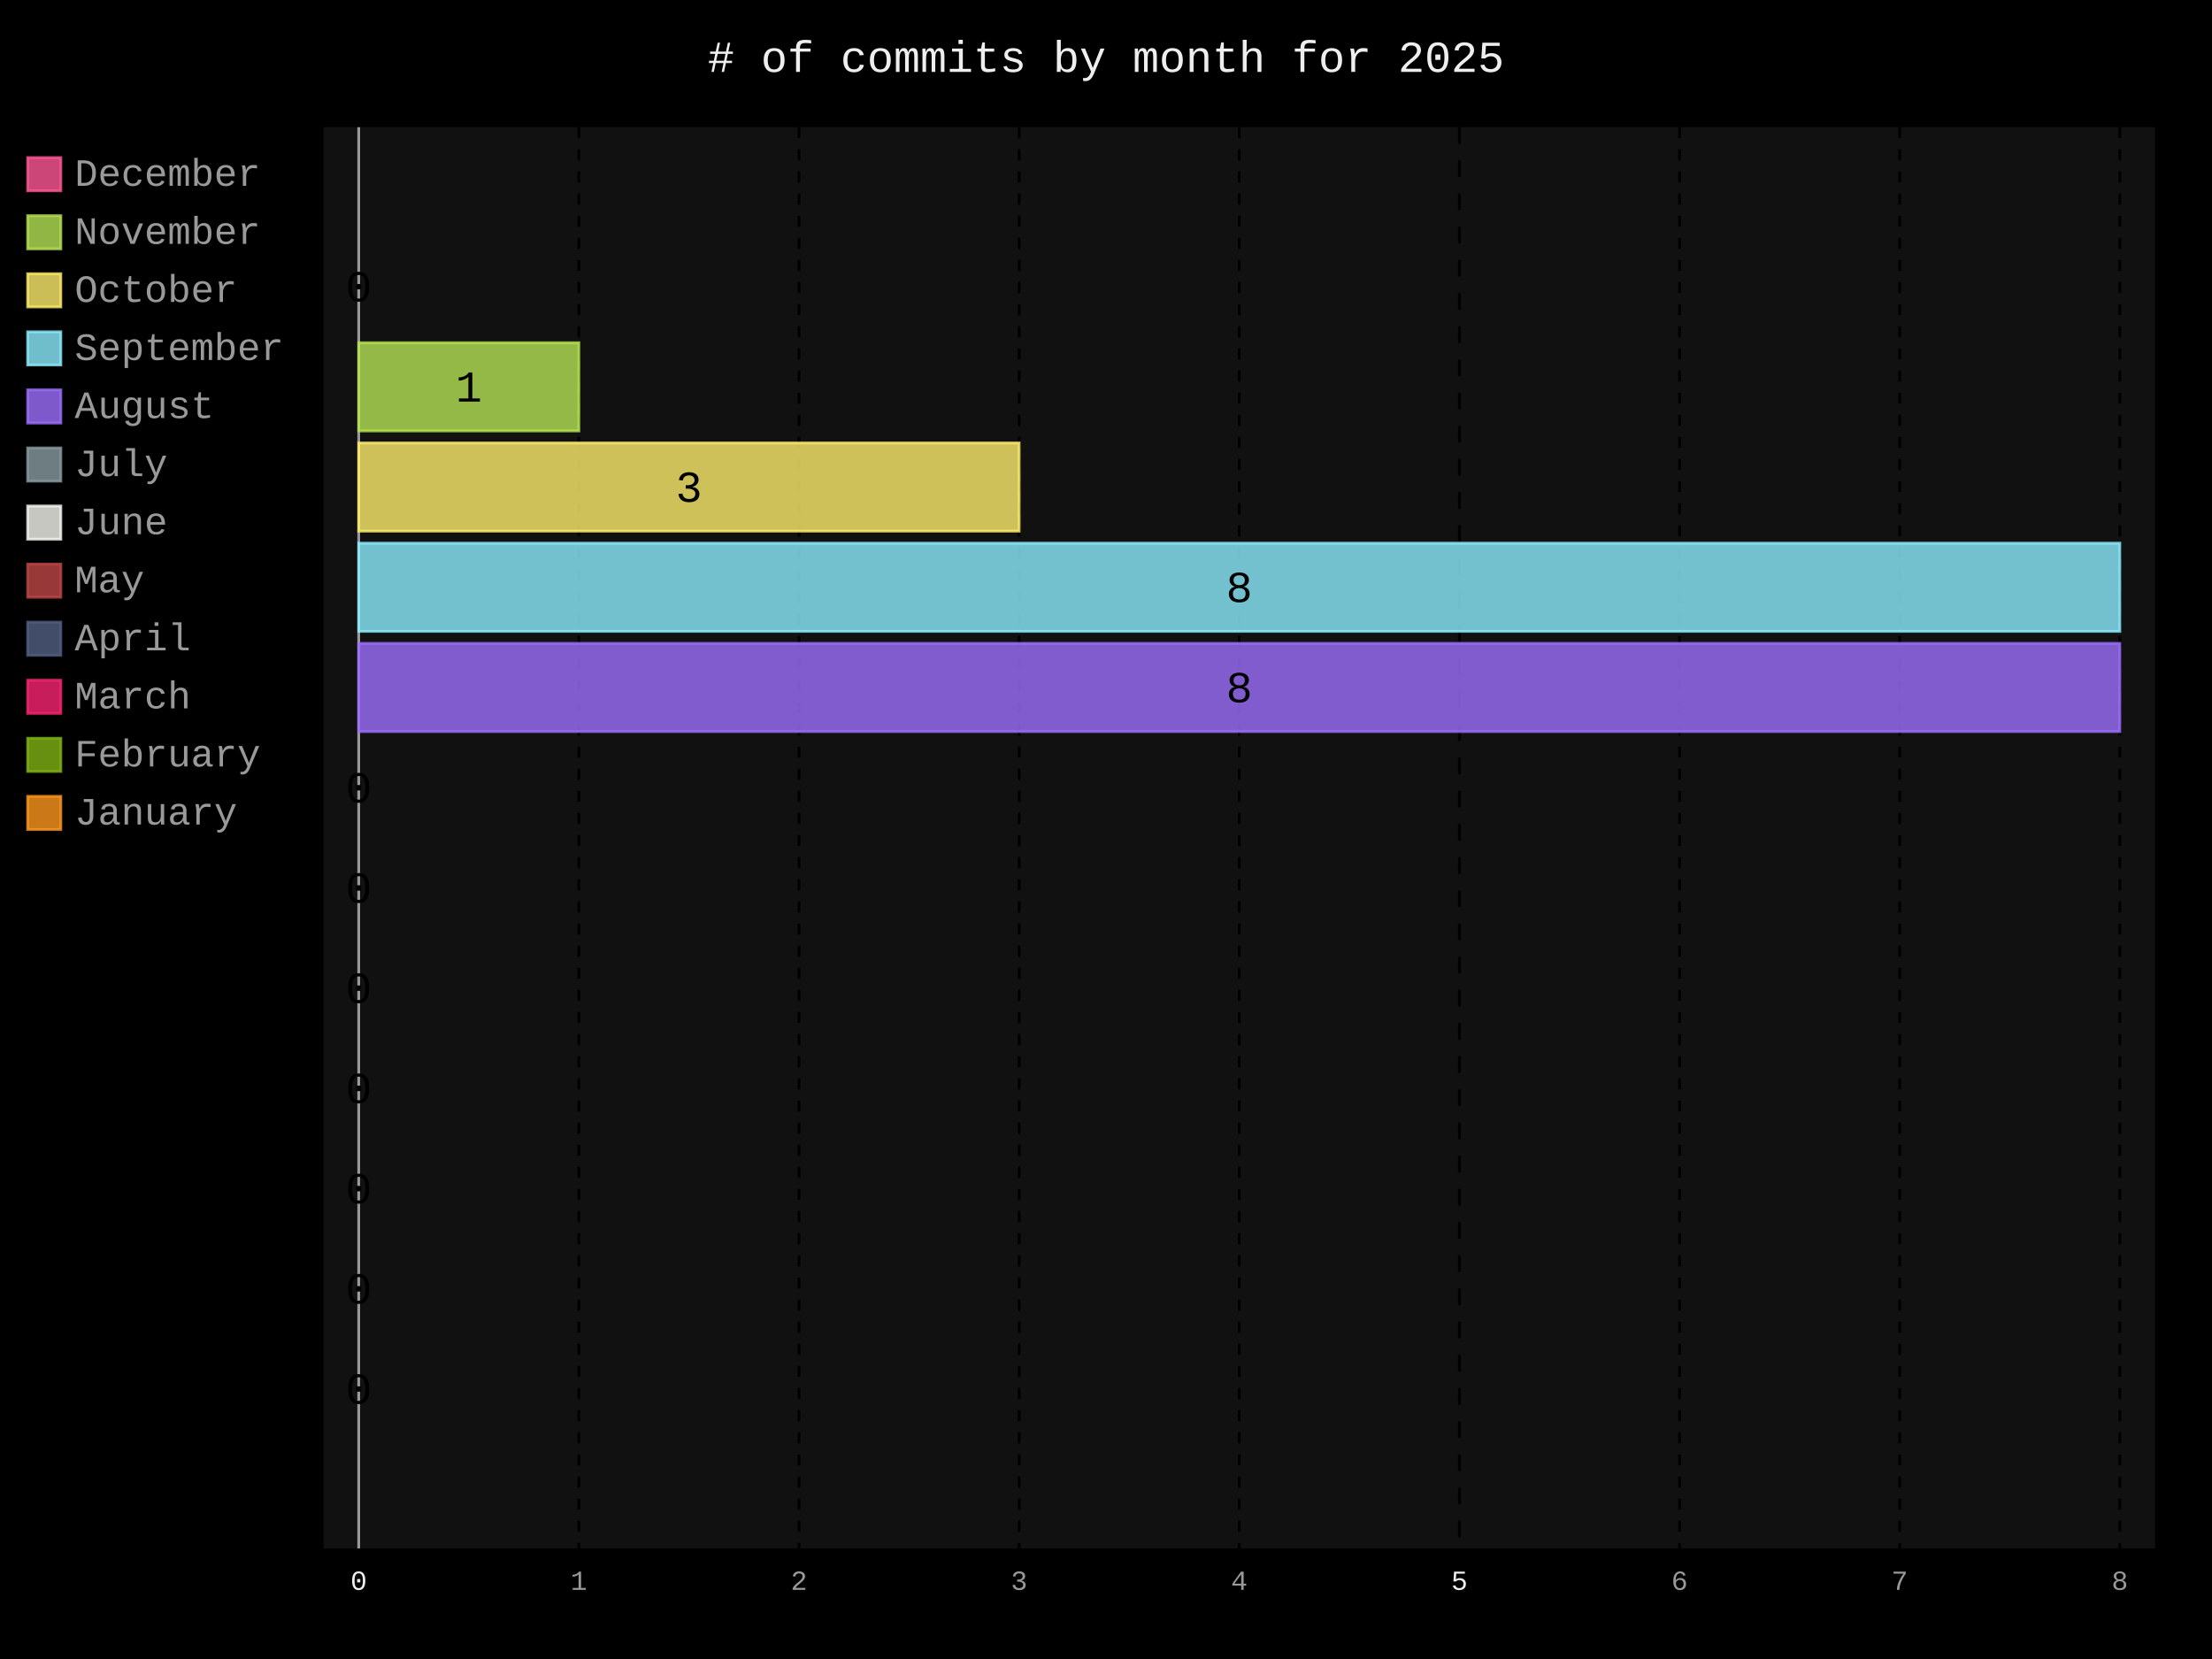
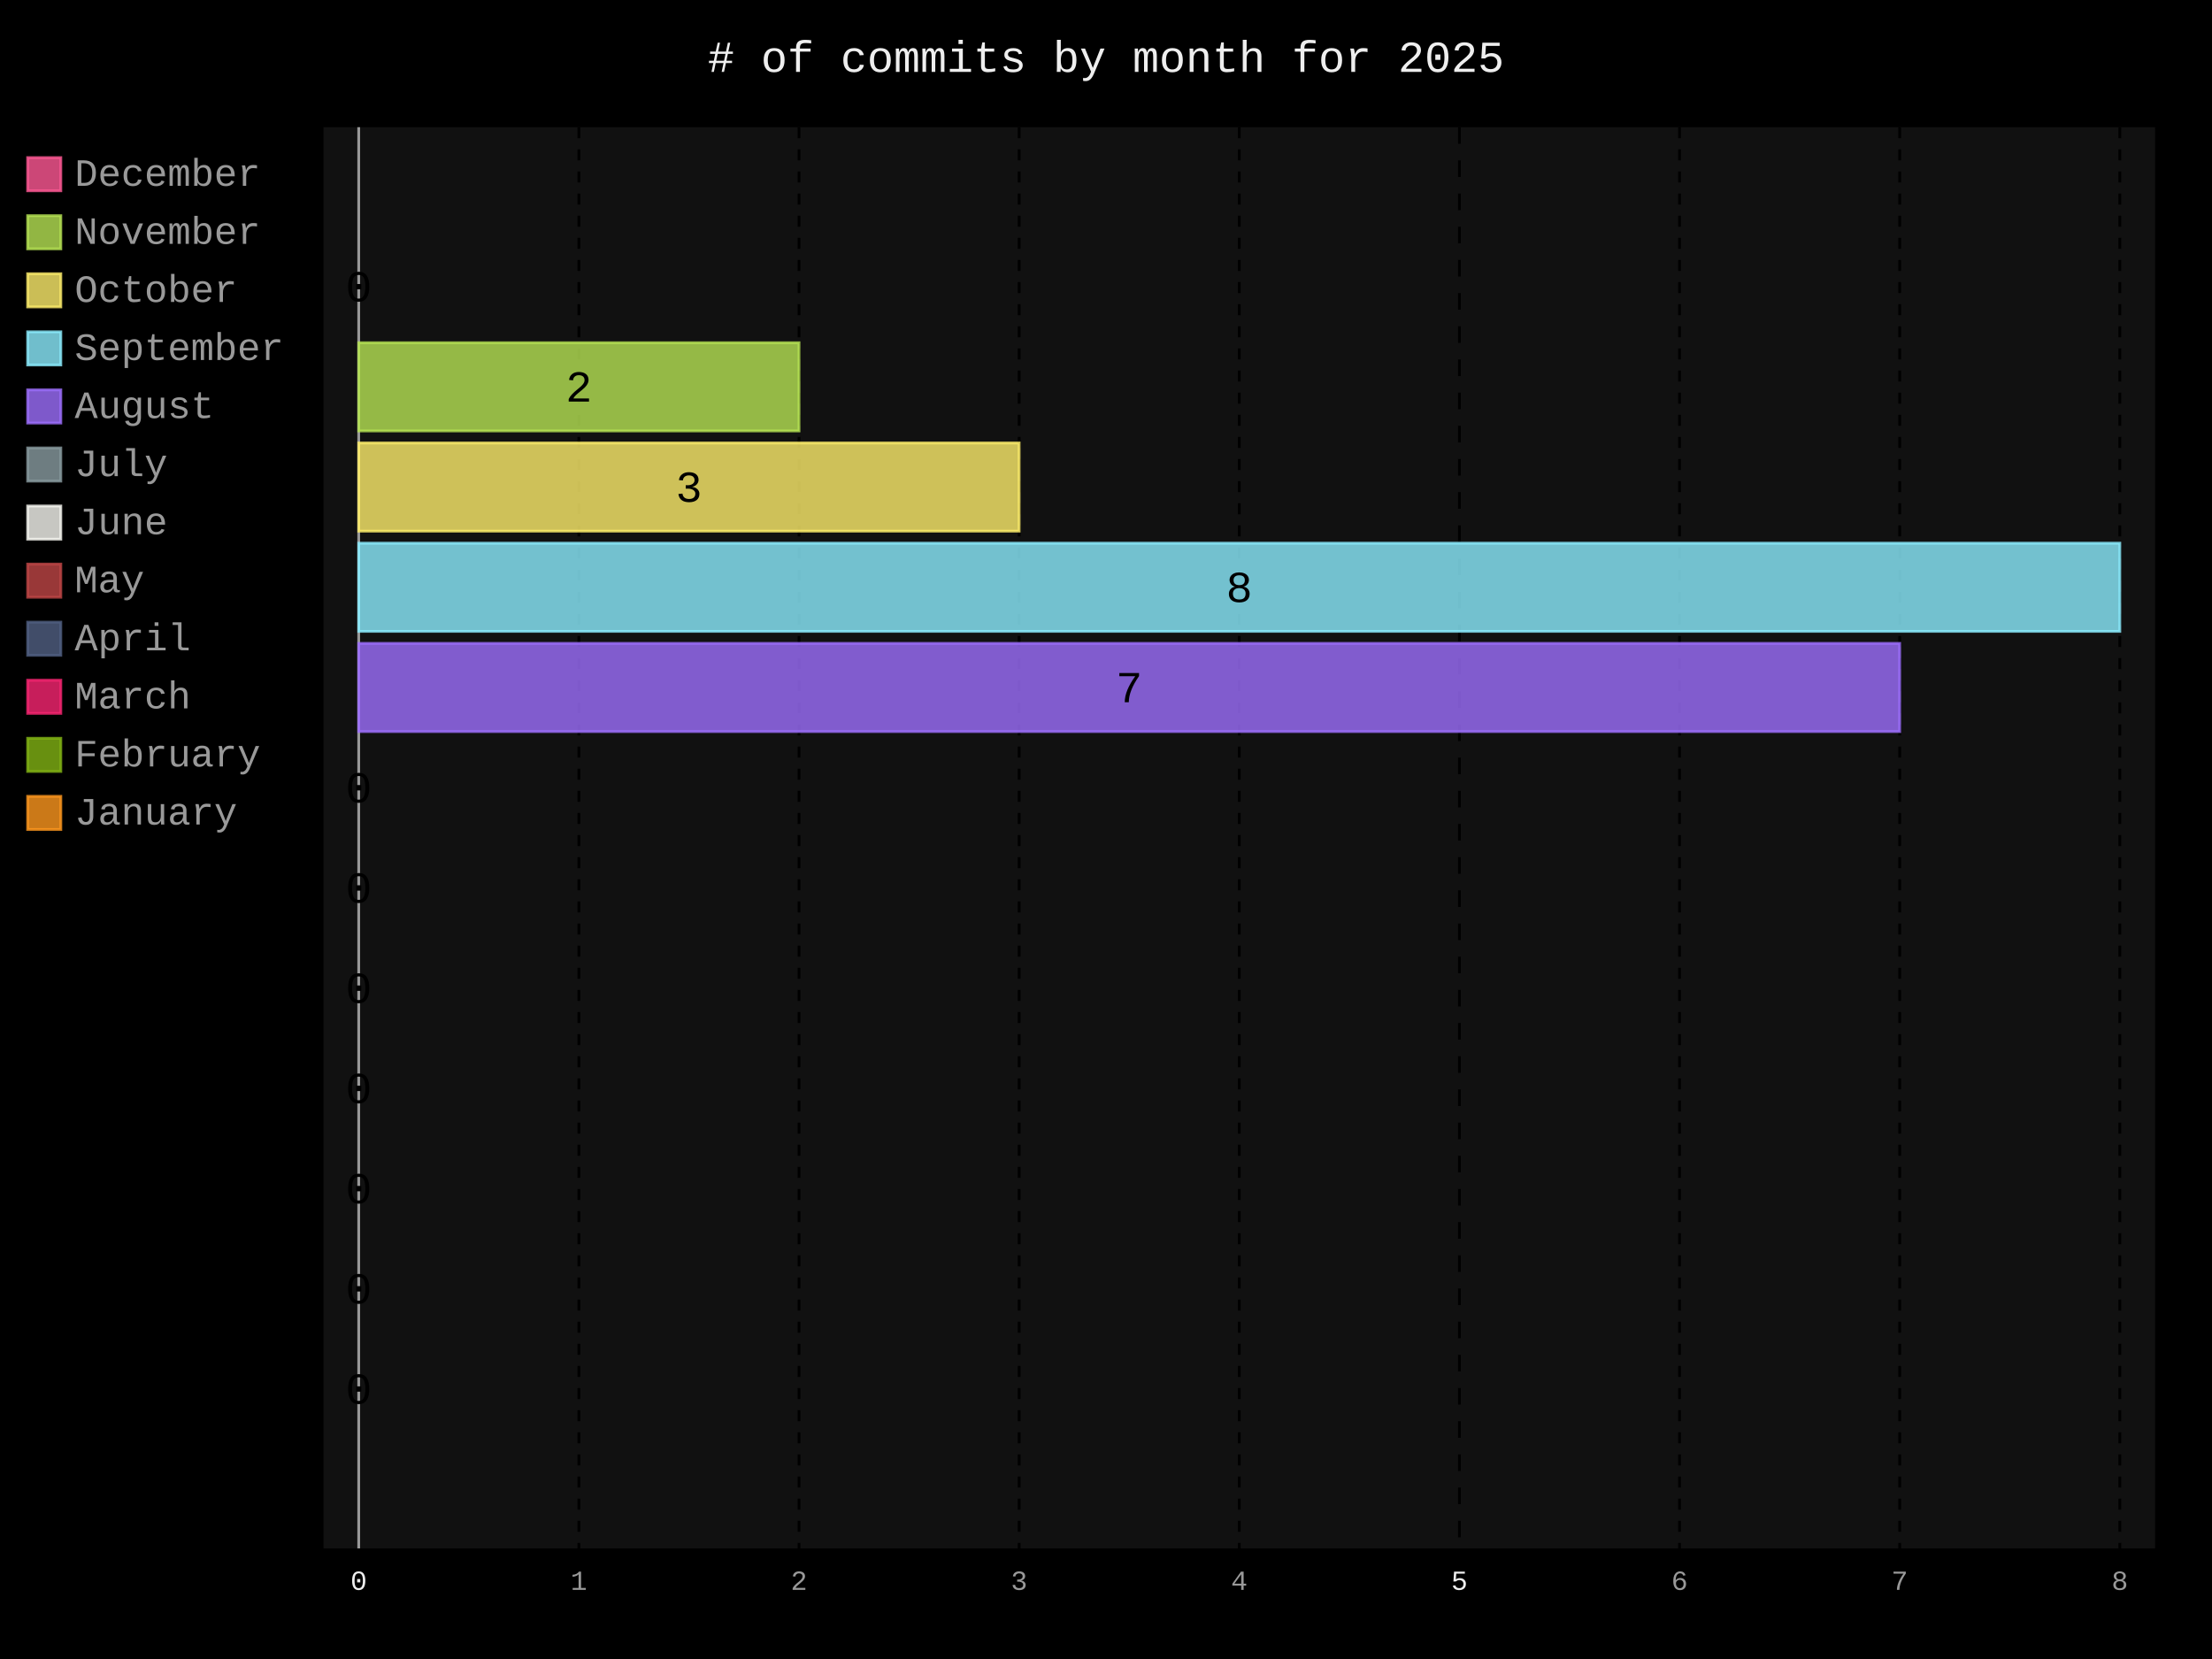
- <svg xmlns="http://www.w3.org/2000/svg" id="chart-4d75beaa-50cc-40eb-82e2-4c70ea37f1ca" class="pygal-chart" viewBox="0 0 800 600">
+ <svg xmlns="http://www.w3.org/2000/svg" id="chart-88d100a4-5dfd-4b3d-97ab-14ce59f865e0" class="pygal-chart" viewBox="0 0 800 600">
  <defs>
-     <style type="text/css">#chart-4d75beaa-50cc-40eb-82e2-4c70ea37f1ca{-webkit-user-select:none;-webkit-font-smoothing:antialiased;font-family:Consolas,"Liberation Mono",Menlo,Courier,monospace}#chart-4d75beaa-50cc-40eb-82e2-4c70ea37f1ca .title{font-family:Consolas,"Liberation Mono",Menlo,Courier,monospace;font-size:16px}#chart-4d75beaa-50cc-40eb-82e2-4c70ea37f1ca .legends .legend text{font-family:Consolas,"Liberation Mono",Menlo,Courier,monospace;font-size:14px}#chart-4d75beaa-50cc-40eb-82e2-4c70ea37f1ca .axis text{font-family:Consolas,"Liberation Mono",Menlo,Courier,monospace;font-size:10px}#chart-4d75beaa-50cc-40eb-82e2-4c70ea37f1ca .axis text.major{font-family:Consolas,"Liberation Mono",Menlo,Courier,monospace;font-size:10px}#chart-4d75beaa-50cc-40eb-82e2-4c70ea37f1ca .text-overlay text.value{font-family:Consolas,"Liberation Mono",Menlo,Courier,monospace;font-size:16px}#chart-4d75beaa-50cc-40eb-82e2-4c70ea37f1ca .text-overlay text.label{font-family:Consolas,"Liberation Mono",Menlo,Courier,monospace;font-size:10px}#chart-4d75beaa-50cc-40eb-82e2-4c70ea37f1ca .tooltip{font-family:Consolas,"Liberation Mono",Menlo,Courier,monospace;font-size:14px}#chart-4d75beaa-50cc-40eb-82e2-4c70ea37f1ca text.no_data{font-family:Consolas,"Liberation Mono",Menlo,Courier,monospace;font-size:64px}
- #chart-4d75beaa-50cc-40eb-82e2-4c70ea37f1ca{background-color:black}#chart-4d75beaa-50cc-40eb-82e2-4c70ea37f1ca path,#chart-4d75beaa-50cc-40eb-82e2-4c70ea37f1ca line,#chart-4d75beaa-50cc-40eb-82e2-4c70ea37f1ca rect,#chart-4d75beaa-50cc-40eb-82e2-4c70ea37f1ca circle{-webkit-transition:250ms;-moz-transition:250ms;transition:250ms}#chart-4d75beaa-50cc-40eb-82e2-4c70ea37f1ca .graph &gt; .background{fill:black}#chart-4d75beaa-50cc-40eb-82e2-4c70ea37f1ca .plot &gt; .background{fill:#111}#chart-4d75beaa-50cc-40eb-82e2-4c70ea37f1ca .graph{fill:#999}#chart-4d75beaa-50cc-40eb-82e2-4c70ea37f1ca text.no_data{fill:#eee}#chart-4d75beaa-50cc-40eb-82e2-4c70ea37f1ca .title{fill:#eee}#chart-4d75beaa-50cc-40eb-82e2-4c70ea37f1ca .legends .legend text{fill:#999}#chart-4d75beaa-50cc-40eb-82e2-4c70ea37f1ca .legends .legend:hover text{fill:#eee}#chart-4d75beaa-50cc-40eb-82e2-4c70ea37f1ca .axis .line{stroke:#eee}#chart-4d75beaa-50cc-40eb-82e2-4c70ea37f1ca .axis .guide.line{stroke:#555}#chart-4d75beaa-50cc-40eb-82e2-4c70ea37f1ca .axis .major.line{stroke:#999}#chart-4d75beaa-50cc-40eb-82e2-4c70ea37f1ca .axis text.major{fill:#eee}#chart-4d75beaa-50cc-40eb-82e2-4c70ea37f1ca .axis.y .guides:hover .guide.line,#chart-4d75beaa-50cc-40eb-82e2-4c70ea37f1ca .line-graph .axis.x .guides:hover .guide.line,#chart-4d75beaa-50cc-40eb-82e2-4c70ea37f1ca .stackedline-graph .axis.x .guides:hover .guide.line,#chart-4d75beaa-50cc-40eb-82e2-4c70ea37f1ca .xy-graph .axis.x .guides:hover .guide.line{stroke:#eee}#chart-4d75beaa-50cc-40eb-82e2-4c70ea37f1ca .axis .guides:hover text{fill:#eee}#chart-4d75beaa-50cc-40eb-82e2-4c70ea37f1ca .reactive{fill-opacity:.8;stroke-opacity:.8;stroke-width:1}#chart-4d75beaa-50cc-40eb-82e2-4c70ea37f1ca .ci{stroke:#999}#chart-4d75beaa-50cc-40eb-82e2-4c70ea37f1ca .reactive.active,#chart-4d75beaa-50cc-40eb-82e2-4c70ea37f1ca .active .reactive{fill-opacity:.4;stroke-opacity:.9;stroke-width:4}#chart-4d75beaa-50cc-40eb-82e2-4c70ea37f1ca .ci .reactive.active{stroke-width:1.5}#chart-4d75beaa-50cc-40eb-82e2-4c70ea37f1ca .series text{fill:#eee}#chart-4d75beaa-50cc-40eb-82e2-4c70ea37f1ca .tooltip rect{fill:#111;stroke:#eee;-webkit-transition:opacity 250ms;-moz-transition:opacity 250ms;transition:opacity 250ms}#chart-4d75beaa-50cc-40eb-82e2-4c70ea37f1ca .tooltip .label{fill:#999}#chart-4d75beaa-50cc-40eb-82e2-4c70ea37f1ca .tooltip .label{fill:#999}#chart-4d75beaa-50cc-40eb-82e2-4c70ea37f1ca .tooltip .legend{font-size:.8em;fill:#555}#chart-4d75beaa-50cc-40eb-82e2-4c70ea37f1ca .tooltip .x_label{font-size:.6em;fill:#eee}#chart-4d75beaa-50cc-40eb-82e2-4c70ea37f1ca .tooltip .xlink{font-size:.5em;text-decoration:underline}#chart-4d75beaa-50cc-40eb-82e2-4c70ea37f1ca .tooltip .value{font-size:1.5em}#chart-4d75beaa-50cc-40eb-82e2-4c70ea37f1ca .bound{font-size:.5em}#chart-4d75beaa-50cc-40eb-82e2-4c70ea37f1ca .max-value{font-size:.75em;fill:#555}#chart-4d75beaa-50cc-40eb-82e2-4c70ea37f1ca .map-element{fill:#111;stroke:#555 !important}#chart-4d75beaa-50cc-40eb-82e2-4c70ea37f1ca .map-element .reactive{fill-opacity:inherit;stroke-opacity:inherit}#chart-4d75beaa-50cc-40eb-82e2-4c70ea37f1ca .color-0,#chart-4d75beaa-50cc-40eb-82e2-4c70ea37f1ca .color-0 a:visited{stroke:#ff5995;fill:#ff5995}#chart-4d75beaa-50cc-40eb-82e2-4c70ea37f1ca .color-1,#chart-4d75beaa-50cc-40eb-82e2-4c70ea37f1ca .color-1 a:visited{stroke:#b6e354;fill:#b6e354}#chart-4d75beaa-50cc-40eb-82e2-4c70ea37f1ca .color-2,#chart-4d75beaa-50cc-40eb-82e2-4c70ea37f1ca .color-2 a:visited{stroke:#feed6c;fill:#feed6c}#chart-4d75beaa-50cc-40eb-82e2-4c70ea37f1ca .color-3,#chart-4d75beaa-50cc-40eb-82e2-4c70ea37f1ca .color-3 a:visited{stroke:#8cedff;fill:#8cedff}#chart-4d75beaa-50cc-40eb-82e2-4c70ea37f1ca .color-4,#chart-4d75beaa-50cc-40eb-82e2-4c70ea37f1ca .color-4 a:visited{stroke:#9e6ffe;fill:#9e6ffe}#chart-4d75beaa-50cc-40eb-82e2-4c70ea37f1ca .color-5,#chart-4d75beaa-50cc-40eb-82e2-4c70ea37f1ca .color-5 a:visited{stroke:#899ca1;fill:#899ca1}#chart-4d75beaa-50cc-40eb-82e2-4c70ea37f1ca .color-6,#chart-4d75beaa-50cc-40eb-82e2-4c70ea37f1ca .color-6 a:visited{stroke:#f8f8f2;fill:#f8f8f2}#chart-4d75beaa-50cc-40eb-82e2-4c70ea37f1ca .color-7,#chart-4d75beaa-50cc-40eb-82e2-4c70ea37f1ca .color-7 a:visited{stroke:#bf4646;fill:#bf4646}#chart-4d75beaa-50cc-40eb-82e2-4c70ea37f1ca .color-8,#chart-4d75beaa-50cc-40eb-82e2-4c70ea37f1ca .color-8 a:visited{stroke:#516083;fill:#516083}#chart-4d75beaa-50cc-40eb-82e2-4c70ea37f1ca .color-9,#chart-4d75beaa-50cc-40eb-82e2-4c70ea37f1ca .color-9 a:visited{stroke:#f92672;fill:#f92672}#chart-4d75beaa-50cc-40eb-82e2-4c70ea37f1ca .color-10,#chart-4d75beaa-50cc-40eb-82e2-4c70ea37f1ca .color-10 a:visited{stroke:#82b414;fill:#82b414}#chart-4d75beaa-50cc-40eb-82e2-4c70ea37f1ca .color-11,#chart-4d75beaa-50cc-40eb-82e2-4c70ea37f1ca .color-11 a:visited{stroke:#fd971f;fill:#fd971f}#chart-4d75beaa-50cc-40eb-82e2-4c70ea37f1ca .text-overlay .color-0 text{fill:black}#chart-4d75beaa-50cc-40eb-82e2-4c70ea37f1ca .text-overlay .color-1 text{fill:black}#chart-4d75beaa-50cc-40eb-82e2-4c70ea37f1ca .text-overlay .color-2 text{fill:black}#chart-4d75beaa-50cc-40eb-82e2-4c70ea37f1ca .text-overlay .color-3 text{fill:black}#chart-4d75beaa-50cc-40eb-82e2-4c70ea37f1ca .text-overlay .color-4 text{fill:black}#chart-4d75beaa-50cc-40eb-82e2-4c70ea37f1ca .text-overlay .color-5 text{fill:black}#chart-4d75beaa-50cc-40eb-82e2-4c70ea37f1ca .text-overlay .color-6 text{fill:black}#chart-4d75beaa-50cc-40eb-82e2-4c70ea37f1ca .text-overlay .color-7 text{fill:black}#chart-4d75beaa-50cc-40eb-82e2-4c70ea37f1ca .text-overlay .color-8 text{fill:black}#chart-4d75beaa-50cc-40eb-82e2-4c70ea37f1ca .text-overlay .color-9 text{fill:black}#chart-4d75beaa-50cc-40eb-82e2-4c70ea37f1ca .text-overlay .color-10 text{fill:black}#chart-4d75beaa-50cc-40eb-82e2-4c70ea37f1ca .text-overlay .color-11 text{fill:black}
- #chart-4d75beaa-50cc-40eb-82e2-4c70ea37f1ca text.no_data{text-anchor:middle}#chart-4d75beaa-50cc-40eb-82e2-4c70ea37f1ca .guide.line{fill:none}#chart-4d75beaa-50cc-40eb-82e2-4c70ea37f1ca .centered{text-anchor:middle}#chart-4d75beaa-50cc-40eb-82e2-4c70ea37f1ca .title{text-anchor:middle}#chart-4d75beaa-50cc-40eb-82e2-4c70ea37f1ca .legends .legend text{fill-opacity:1}#chart-4d75beaa-50cc-40eb-82e2-4c70ea37f1ca .axis.x text{text-anchor:middle}#chart-4d75beaa-50cc-40eb-82e2-4c70ea37f1ca .axis.x:not(.web) text[transform]{text-anchor:start}#chart-4d75beaa-50cc-40eb-82e2-4c70ea37f1ca .axis.x:not(.web) text[transform].backwards{text-anchor:end}#chart-4d75beaa-50cc-40eb-82e2-4c70ea37f1ca .axis.y text{text-anchor:end}#chart-4d75beaa-50cc-40eb-82e2-4c70ea37f1ca .axis.y text[transform].backwards{text-anchor:start}#chart-4d75beaa-50cc-40eb-82e2-4c70ea37f1ca .axis.y2 text{text-anchor:start}#chart-4d75beaa-50cc-40eb-82e2-4c70ea37f1ca .axis.y2 text[transform].backwards{text-anchor:end}#chart-4d75beaa-50cc-40eb-82e2-4c70ea37f1ca .axis .guide.line{stroke-dasharray:4,4;stroke:black}#chart-4d75beaa-50cc-40eb-82e2-4c70ea37f1ca .axis .major.guide.line{stroke-dasharray:6,6;stroke:black}#chart-4d75beaa-50cc-40eb-82e2-4c70ea37f1ca .horizontal .axis.y .guide.line,#chart-4d75beaa-50cc-40eb-82e2-4c70ea37f1ca .horizontal .axis.y2 .guide.line,#chart-4d75beaa-50cc-40eb-82e2-4c70ea37f1ca .vertical .axis.x .guide.line{opacity:0}#chart-4d75beaa-50cc-40eb-82e2-4c70ea37f1ca .horizontal .axis.always_show .guide.line,#chart-4d75beaa-50cc-40eb-82e2-4c70ea37f1ca .vertical .axis.always_show .guide.line{opacity:1 !important}#chart-4d75beaa-50cc-40eb-82e2-4c70ea37f1ca .axis.y .guides:hover .guide.line,#chart-4d75beaa-50cc-40eb-82e2-4c70ea37f1ca .axis.y2 .guides:hover .guide.line,#chart-4d75beaa-50cc-40eb-82e2-4c70ea37f1ca .axis.x .guides:hover .guide.line{opacity:1}#chart-4d75beaa-50cc-40eb-82e2-4c70ea37f1ca .axis .guides:hover text{opacity:1}#chart-4d75beaa-50cc-40eb-82e2-4c70ea37f1ca .nofill{fill:none}#chart-4d75beaa-50cc-40eb-82e2-4c70ea37f1ca .subtle-fill{fill-opacity:.2}#chart-4d75beaa-50cc-40eb-82e2-4c70ea37f1ca .dot{stroke-width:1px;fill-opacity:1;stroke-opacity:1}#chart-4d75beaa-50cc-40eb-82e2-4c70ea37f1ca .dot.active{stroke-width:5px}#chart-4d75beaa-50cc-40eb-82e2-4c70ea37f1ca .dot.negative{fill:transparent}#chart-4d75beaa-50cc-40eb-82e2-4c70ea37f1ca text,#chart-4d75beaa-50cc-40eb-82e2-4c70ea37f1ca tspan{stroke:none !important}#chart-4d75beaa-50cc-40eb-82e2-4c70ea37f1ca .series text.active{opacity:1}#chart-4d75beaa-50cc-40eb-82e2-4c70ea37f1ca .tooltip rect{fill-opacity:.95;stroke-width:.5}#chart-4d75beaa-50cc-40eb-82e2-4c70ea37f1ca .tooltip text{fill-opacity:1}#chart-4d75beaa-50cc-40eb-82e2-4c70ea37f1ca .showable{visibility:hidden}#chart-4d75beaa-50cc-40eb-82e2-4c70ea37f1ca .showable.shown{visibility:visible}#chart-4d75beaa-50cc-40eb-82e2-4c70ea37f1ca .gauge-background{fill:rgba(229,229,229,1);stroke:none}#chart-4d75beaa-50cc-40eb-82e2-4c70ea37f1ca .bg-lines{stroke:black;stroke-width:2px}</style>
+     <style type="text/css">#chart-88d100a4-5dfd-4b3d-97ab-14ce59f865e0{-webkit-user-select:none;-webkit-font-smoothing:antialiased;font-family:Consolas,"Liberation Mono",Menlo,Courier,monospace}#chart-88d100a4-5dfd-4b3d-97ab-14ce59f865e0 .title{font-family:Consolas,"Liberation Mono",Menlo,Courier,monospace;font-size:16px}#chart-88d100a4-5dfd-4b3d-97ab-14ce59f865e0 .legends .legend text{font-family:Consolas,"Liberation Mono",Menlo,Courier,monospace;font-size:14px}#chart-88d100a4-5dfd-4b3d-97ab-14ce59f865e0 .axis text{font-family:Consolas,"Liberation Mono",Menlo,Courier,monospace;font-size:10px}#chart-88d100a4-5dfd-4b3d-97ab-14ce59f865e0 .axis text.major{font-family:Consolas,"Liberation Mono",Menlo,Courier,monospace;font-size:10px}#chart-88d100a4-5dfd-4b3d-97ab-14ce59f865e0 .text-overlay text.value{font-family:Consolas,"Liberation Mono",Menlo,Courier,monospace;font-size:16px}#chart-88d100a4-5dfd-4b3d-97ab-14ce59f865e0 .text-overlay text.label{font-family:Consolas,"Liberation Mono",Menlo,Courier,monospace;font-size:10px}#chart-88d100a4-5dfd-4b3d-97ab-14ce59f865e0 .tooltip{font-family:Consolas,"Liberation Mono",Menlo,Courier,monospace;font-size:14px}#chart-88d100a4-5dfd-4b3d-97ab-14ce59f865e0 text.no_data{font-family:Consolas,"Liberation Mono",Menlo,Courier,monospace;font-size:64px}
+ #chart-88d100a4-5dfd-4b3d-97ab-14ce59f865e0{background-color:black}#chart-88d100a4-5dfd-4b3d-97ab-14ce59f865e0 path,#chart-88d100a4-5dfd-4b3d-97ab-14ce59f865e0 line,#chart-88d100a4-5dfd-4b3d-97ab-14ce59f865e0 rect,#chart-88d100a4-5dfd-4b3d-97ab-14ce59f865e0 circle{-webkit-transition:250ms;-moz-transition:250ms;transition:250ms}#chart-88d100a4-5dfd-4b3d-97ab-14ce59f865e0 .graph &gt; .background{fill:black}#chart-88d100a4-5dfd-4b3d-97ab-14ce59f865e0 .plot &gt; .background{fill:#111}#chart-88d100a4-5dfd-4b3d-97ab-14ce59f865e0 .graph{fill:#999}#chart-88d100a4-5dfd-4b3d-97ab-14ce59f865e0 text.no_data{fill:#eee}#chart-88d100a4-5dfd-4b3d-97ab-14ce59f865e0 .title{fill:#eee}#chart-88d100a4-5dfd-4b3d-97ab-14ce59f865e0 .legends .legend text{fill:#999}#chart-88d100a4-5dfd-4b3d-97ab-14ce59f865e0 .legends .legend:hover text{fill:#eee}#chart-88d100a4-5dfd-4b3d-97ab-14ce59f865e0 .axis .line{stroke:#eee}#chart-88d100a4-5dfd-4b3d-97ab-14ce59f865e0 .axis .guide.line{stroke:#555}#chart-88d100a4-5dfd-4b3d-97ab-14ce59f865e0 .axis .major.line{stroke:#999}#chart-88d100a4-5dfd-4b3d-97ab-14ce59f865e0 .axis text.major{fill:#eee}#chart-88d100a4-5dfd-4b3d-97ab-14ce59f865e0 .axis.y .guides:hover .guide.line,#chart-88d100a4-5dfd-4b3d-97ab-14ce59f865e0 .line-graph .axis.x .guides:hover .guide.line,#chart-88d100a4-5dfd-4b3d-97ab-14ce59f865e0 .stackedline-graph .axis.x .guides:hover .guide.line,#chart-88d100a4-5dfd-4b3d-97ab-14ce59f865e0 .xy-graph .axis.x .guides:hover .guide.line{stroke:#eee}#chart-88d100a4-5dfd-4b3d-97ab-14ce59f865e0 .axis .guides:hover text{fill:#eee}#chart-88d100a4-5dfd-4b3d-97ab-14ce59f865e0 .reactive{fill-opacity:.8;stroke-opacity:.8;stroke-width:1}#chart-88d100a4-5dfd-4b3d-97ab-14ce59f865e0 .ci{stroke:#999}#chart-88d100a4-5dfd-4b3d-97ab-14ce59f865e0 .reactive.active,#chart-88d100a4-5dfd-4b3d-97ab-14ce59f865e0 .active .reactive{fill-opacity:.4;stroke-opacity:.9;stroke-width:4}#chart-88d100a4-5dfd-4b3d-97ab-14ce59f865e0 .ci .reactive.active{stroke-width:1.5}#chart-88d100a4-5dfd-4b3d-97ab-14ce59f865e0 .series text{fill:#eee}#chart-88d100a4-5dfd-4b3d-97ab-14ce59f865e0 .tooltip rect{fill:#111;stroke:#eee;-webkit-transition:opacity 250ms;-moz-transition:opacity 250ms;transition:opacity 250ms}#chart-88d100a4-5dfd-4b3d-97ab-14ce59f865e0 .tooltip .label{fill:#999}#chart-88d100a4-5dfd-4b3d-97ab-14ce59f865e0 .tooltip .label{fill:#999}#chart-88d100a4-5dfd-4b3d-97ab-14ce59f865e0 .tooltip .legend{font-size:.8em;fill:#555}#chart-88d100a4-5dfd-4b3d-97ab-14ce59f865e0 .tooltip .x_label{font-size:.6em;fill:#eee}#chart-88d100a4-5dfd-4b3d-97ab-14ce59f865e0 .tooltip .xlink{font-size:.5em;text-decoration:underline}#chart-88d100a4-5dfd-4b3d-97ab-14ce59f865e0 .tooltip .value{font-size:1.5em}#chart-88d100a4-5dfd-4b3d-97ab-14ce59f865e0 .bound{font-size:.5em}#chart-88d100a4-5dfd-4b3d-97ab-14ce59f865e0 .max-value{font-size:.75em;fill:#555}#chart-88d100a4-5dfd-4b3d-97ab-14ce59f865e0 .map-element{fill:#111;stroke:#555 !important}#chart-88d100a4-5dfd-4b3d-97ab-14ce59f865e0 .map-element .reactive{fill-opacity:inherit;stroke-opacity:inherit}#chart-88d100a4-5dfd-4b3d-97ab-14ce59f865e0 .color-0,#chart-88d100a4-5dfd-4b3d-97ab-14ce59f865e0 .color-0 a:visited{stroke:#ff5995;fill:#ff5995}#chart-88d100a4-5dfd-4b3d-97ab-14ce59f865e0 .color-1,#chart-88d100a4-5dfd-4b3d-97ab-14ce59f865e0 .color-1 a:visited{stroke:#b6e354;fill:#b6e354}#chart-88d100a4-5dfd-4b3d-97ab-14ce59f865e0 .color-2,#chart-88d100a4-5dfd-4b3d-97ab-14ce59f865e0 .color-2 a:visited{stroke:#feed6c;fill:#feed6c}#chart-88d100a4-5dfd-4b3d-97ab-14ce59f865e0 .color-3,#chart-88d100a4-5dfd-4b3d-97ab-14ce59f865e0 .color-3 a:visited{stroke:#8cedff;fill:#8cedff}#chart-88d100a4-5dfd-4b3d-97ab-14ce59f865e0 .color-4,#chart-88d100a4-5dfd-4b3d-97ab-14ce59f865e0 .color-4 a:visited{stroke:#9e6ffe;fill:#9e6ffe}#chart-88d100a4-5dfd-4b3d-97ab-14ce59f865e0 .color-5,#chart-88d100a4-5dfd-4b3d-97ab-14ce59f865e0 .color-5 a:visited{stroke:#899ca1;fill:#899ca1}#chart-88d100a4-5dfd-4b3d-97ab-14ce59f865e0 .color-6,#chart-88d100a4-5dfd-4b3d-97ab-14ce59f865e0 .color-6 a:visited{stroke:#f8f8f2;fill:#f8f8f2}#chart-88d100a4-5dfd-4b3d-97ab-14ce59f865e0 .color-7,#chart-88d100a4-5dfd-4b3d-97ab-14ce59f865e0 .color-7 a:visited{stroke:#bf4646;fill:#bf4646}#chart-88d100a4-5dfd-4b3d-97ab-14ce59f865e0 .color-8,#chart-88d100a4-5dfd-4b3d-97ab-14ce59f865e0 .color-8 a:visited{stroke:#516083;fill:#516083}#chart-88d100a4-5dfd-4b3d-97ab-14ce59f865e0 .color-9,#chart-88d100a4-5dfd-4b3d-97ab-14ce59f865e0 .color-9 a:visited{stroke:#f92672;fill:#f92672}#chart-88d100a4-5dfd-4b3d-97ab-14ce59f865e0 .color-10,#chart-88d100a4-5dfd-4b3d-97ab-14ce59f865e0 .color-10 a:visited{stroke:#82b414;fill:#82b414}#chart-88d100a4-5dfd-4b3d-97ab-14ce59f865e0 .color-11,#chart-88d100a4-5dfd-4b3d-97ab-14ce59f865e0 .color-11 a:visited{stroke:#fd971f;fill:#fd971f}#chart-88d100a4-5dfd-4b3d-97ab-14ce59f865e0 .text-overlay .color-0 text{fill:black}#chart-88d100a4-5dfd-4b3d-97ab-14ce59f865e0 .text-overlay .color-1 text{fill:black}#chart-88d100a4-5dfd-4b3d-97ab-14ce59f865e0 .text-overlay .color-2 text{fill:black}#chart-88d100a4-5dfd-4b3d-97ab-14ce59f865e0 .text-overlay .color-3 text{fill:black}#chart-88d100a4-5dfd-4b3d-97ab-14ce59f865e0 .text-overlay .color-4 text{fill:black}#chart-88d100a4-5dfd-4b3d-97ab-14ce59f865e0 .text-overlay .color-5 text{fill:black}#chart-88d100a4-5dfd-4b3d-97ab-14ce59f865e0 .text-overlay .color-6 text{fill:black}#chart-88d100a4-5dfd-4b3d-97ab-14ce59f865e0 .text-overlay .color-7 text{fill:black}#chart-88d100a4-5dfd-4b3d-97ab-14ce59f865e0 .text-overlay .color-8 text{fill:black}#chart-88d100a4-5dfd-4b3d-97ab-14ce59f865e0 .text-overlay .color-9 text{fill:black}#chart-88d100a4-5dfd-4b3d-97ab-14ce59f865e0 .text-overlay .color-10 text{fill:black}#chart-88d100a4-5dfd-4b3d-97ab-14ce59f865e0 .text-overlay .color-11 text{fill:black}
+ #chart-88d100a4-5dfd-4b3d-97ab-14ce59f865e0 text.no_data{text-anchor:middle}#chart-88d100a4-5dfd-4b3d-97ab-14ce59f865e0 .guide.line{fill:none}#chart-88d100a4-5dfd-4b3d-97ab-14ce59f865e0 .centered{text-anchor:middle}#chart-88d100a4-5dfd-4b3d-97ab-14ce59f865e0 .title{text-anchor:middle}#chart-88d100a4-5dfd-4b3d-97ab-14ce59f865e0 .legends .legend text{fill-opacity:1}#chart-88d100a4-5dfd-4b3d-97ab-14ce59f865e0 .axis.x text{text-anchor:middle}#chart-88d100a4-5dfd-4b3d-97ab-14ce59f865e0 .axis.x:not(.web) text[transform]{text-anchor:start}#chart-88d100a4-5dfd-4b3d-97ab-14ce59f865e0 .axis.x:not(.web) text[transform].backwards{text-anchor:end}#chart-88d100a4-5dfd-4b3d-97ab-14ce59f865e0 .axis.y text{text-anchor:end}#chart-88d100a4-5dfd-4b3d-97ab-14ce59f865e0 .axis.y text[transform].backwards{text-anchor:start}#chart-88d100a4-5dfd-4b3d-97ab-14ce59f865e0 .axis.y2 text{text-anchor:start}#chart-88d100a4-5dfd-4b3d-97ab-14ce59f865e0 .axis.y2 text[transform].backwards{text-anchor:end}#chart-88d100a4-5dfd-4b3d-97ab-14ce59f865e0 .axis .guide.line{stroke-dasharray:4,4;stroke:black}#chart-88d100a4-5dfd-4b3d-97ab-14ce59f865e0 .axis .major.guide.line{stroke-dasharray:6,6;stroke:black}#chart-88d100a4-5dfd-4b3d-97ab-14ce59f865e0 .horizontal .axis.y .guide.line,#chart-88d100a4-5dfd-4b3d-97ab-14ce59f865e0 .horizontal .axis.y2 .guide.line,#chart-88d100a4-5dfd-4b3d-97ab-14ce59f865e0 .vertical .axis.x .guide.line{opacity:0}#chart-88d100a4-5dfd-4b3d-97ab-14ce59f865e0 .horizontal .axis.always_show .guide.line,#chart-88d100a4-5dfd-4b3d-97ab-14ce59f865e0 .vertical .axis.always_show .guide.line{opacity:1 !important}#chart-88d100a4-5dfd-4b3d-97ab-14ce59f865e0 .axis.y .guides:hover .guide.line,#chart-88d100a4-5dfd-4b3d-97ab-14ce59f865e0 .axis.y2 .guides:hover .guide.line,#chart-88d100a4-5dfd-4b3d-97ab-14ce59f865e0 .axis.x .guides:hover .guide.line{opacity:1}#chart-88d100a4-5dfd-4b3d-97ab-14ce59f865e0 .axis .guides:hover text{opacity:1}#chart-88d100a4-5dfd-4b3d-97ab-14ce59f865e0 .nofill{fill:none}#chart-88d100a4-5dfd-4b3d-97ab-14ce59f865e0 .subtle-fill{fill-opacity:.2}#chart-88d100a4-5dfd-4b3d-97ab-14ce59f865e0 .dot{stroke-width:1px;fill-opacity:1;stroke-opacity:1}#chart-88d100a4-5dfd-4b3d-97ab-14ce59f865e0 .dot.active{stroke-width:5px}#chart-88d100a4-5dfd-4b3d-97ab-14ce59f865e0 .dot.negative{fill:transparent}#chart-88d100a4-5dfd-4b3d-97ab-14ce59f865e0 text,#chart-88d100a4-5dfd-4b3d-97ab-14ce59f865e0 tspan{stroke:none !important}#chart-88d100a4-5dfd-4b3d-97ab-14ce59f865e0 .series text.active{opacity:1}#chart-88d100a4-5dfd-4b3d-97ab-14ce59f865e0 .tooltip rect{fill-opacity:.95;stroke-width:.5}#chart-88d100a4-5dfd-4b3d-97ab-14ce59f865e0 .tooltip text{fill-opacity:1}#chart-88d100a4-5dfd-4b3d-97ab-14ce59f865e0 .showable{visibility:hidden}#chart-88d100a4-5dfd-4b3d-97ab-14ce59f865e0 .showable.shown{visibility:visible}#chart-88d100a4-5dfd-4b3d-97ab-14ce59f865e0 .gauge-background{fill:rgba(229,229,229,1);stroke:none}#chart-88d100a4-5dfd-4b3d-97ab-14ce59f865e0 .bg-lines{stroke:black;stroke-width:2px}</style>
  </defs>
  <g class="graph horizontalbar-graph horizontal">
    <rect x="0" y="0" width="800" height="600" class="background" />
    <g transform="translate(117, 46)" class="plot">
      <rect x="0" y="0" width="662.4" height="514" class="background" />
      <g class="axis x always_show">
        <g class="guides">
          <path d="M12.738 0 v514" class="axis major line" />
          <text x="12.738" y="529.0" class="major">0</text>
        </g>
        <g class="guides">
          <path d="M92.354 0 v514" class="guide line" />
          <text x="92.354" y="529.0" class="">1</text>
        </g>
        <g class="guides">
          <path d="M171.969 0 v514" class="guide line" />
          <text x="171.969" y="529.0" class="">2</text>
        </g>
        <g class="guides">
          <path d="M251.585 0 v514" class="guide line" />
          <text x="251.585" y="529.0" class="">3</text>
        </g>
        <g class="guides">
          <path d="M331.2 0 v514" class="guide line" />
          <text x="331.2" y="529.0" class="">4</text>
        </g>
        <g class="guides">
          <path d="M410.815 0 v514" class="major guide line" />
          <text x="410.815" y="529.0" class="major">5</text>
        </g>
        <g class="guides">
          <path d="M490.431 0 v514" class="guide line" />
          <text x="490.431" y="529.0" class="">6</text>
        </g>
        <g class="guides">
          <path d="M570.046 0 v514" class="guide line" />
          <text x="570.046" y="529.0" class="">7</text>
        </g>
        <g class="guides">
          <path d="M649.662 0 v514" class="guide line" />
          <text x="649.662" y="529.0" class="">8</text>
        </g>
      </g>
      <g class="series serie-11 color-11">
        <g class="bars">
          <g class="bar">
            <rect x="12.738" y="440.393" rx="0" ry="0" height="31.894" class="rect reactive tooltip-trigger" />
          </g>
        </g>
      </g>
      <g class="series serie-10 color-10">
        <g class="bars">
          <g class="bar">
            <rect x="12.738" y="404.149" rx="0" ry="0" height="31.894" class="rect reactive tooltip-trigger" />
          </g>
        </g>
      </g>
      <g class="series serie-9 color-9">
        <g class="bars">
          <g class="bar">
            <rect x="12.738" y="367.905" rx="0" ry="0" height="31.894" class="rect reactive tooltip-trigger" />
          </g>
        </g>
      </g>
      <g class="series serie-8 color-8">
        <g class="bars">
          <g class="bar">
            <rect x="12.738" y="331.662" rx="0" ry="0" height="31.894" class="rect reactive tooltip-trigger" />
          </g>
        </g>
      </g>
      <g class="series serie-7 color-7">
        <g class="bars">
          <g class="bar">
            <rect x="12.738" y="295.418" rx="0" ry="0" height="31.894" class="rect reactive tooltip-trigger" />
          </g>
        </g>
      </g>
      <g class="series serie-6 color-6">
        <g class="bars">
          <g class="bar">
            <rect x="12.738" y="259.175" rx="0" ry="0" height="31.894" class="rect reactive tooltip-trigger" />
          </g>
        </g>
      </g>
      <g class="series serie-5 color-5">
        <g class="bars">
          <g class="bar">
            <rect x="12.738" y="222.931" rx="0" ry="0" height="31.894" class="rect reactive tooltip-trigger" />
          </g>
        </g>
      </g>
      <g class="series serie-4 color-4">
        <g class="bars">
          <g class="bar">
-             <rect x="12.738" y="186.687" rx="0" ry="0" width="636.923" height="31.894" class="rect reactive tooltip-trigger" />
+             <rect x="12.738" y="186.687" rx="0" ry="0" width="557.308" height="31.894" class="rect reactive tooltip-trigger" />
          </g>
        </g>
      </g>
      <g class="series serie-3 color-3">
        <g class="bars">
          <g class="bar">
            <rect x="12.738" y="150.444" rx="0" ry="0" width="636.923" height="31.894" class="rect reactive tooltip-trigger" />
          </g>
        </g>
      </g>
      <g class="series serie-2 color-2">
        <g class="bars">
          <g class="bar">
            <rect x="12.738" y="114.2" rx="0" ry="0" width="238.846" height="31.894" class="rect reactive tooltip-trigger" />
          </g>
        </g>
      </g>
      <g class="series serie-1 color-1">
        <g class="bars">
          <g class="bar">
-             <rect x="12.738" y="77.957" rx="0" ry="0" width="79.615" height="31.894" class="rect reactive tooltip-trigger" />
+             <rect x="12.738" y="77.957" rx="0" ry="0" width="159.231" height="31.894" class="rect reactive tooltip-trigger" />
          </g>
        </g>
      </g>
      <g class="series serie-0 color-0">
        <g class="bars">
          <g class="bar">
            <rect x="12.738" y="41.713" rx="0" ry="0" height="31.894" class="rect reactive tooltip-trigger" />
          </g>
        </g>
      </g>
    </g>
    <g class="titles">
      <text x="400.0" y="26" class="title plot_title"># of commits by month for 2025</text>
    </g>
    <g transform="translate(117, 46)" class="plot overlay">
      <g class="series serie-11 color-11" />
      <g class="series serie-10 color-10" />
      <g class="series serie-9 color-9" />
      <g class="series serie-8 color-8" />
      <g class="series serie-7 color-7" />
      <g class="series serie-6 color-6" />
      <g class="series serie-5 color-5" />
      <g class="series serie-4 color-4" />
      <g class="series serie-3 color-3" />
      <g class="series serie-2 color-2" />
      <g class="series serie-1 color-1" />
      <g class="series serie-0 color-0" />
    </g>
    <g transform="translate(117, 46)" class="plot text-overlay">
      <g class="series serie-11 color-11">
        <text text-anchor="middle" x="12.738" y="461.673" class="value">0</text>
      </g>
      <g class="series serie-10 color-10">
        <text text-anchor="middle" x="12.738" y="425.429" class="value">0</text>
      </g>
      <g class="series serie-9 color-9">
        <text text-anchor="middle" x="12.738" y="389.186" class="value">0</text>
      </g>
      <g class="series serie-8 color-8">
        <text text-anchor="middle" x="12.738" y="352.942" class="value">0</text>
      </g>
      <g class="series serie-7 color-7">
        <text text-anchor="middle" x="12.738" y="316.699" class="value">0</text>
      </g>
      <g class="series serie-6 color-6">
        <text text-anchor="middle" x="12.738" y="280.455" class="value">0</text>
      </g>
      <g class="series serie-5 color-5">
        <text text-anchor="middle" x="12.738" y="244.212" class="value">0</text>
      </g>
      <g class="series serie-4 color-4">
-         <text text-anchor="middle" x="331.2" y="207.968" class="value">8</text>
+         <text text-anchor="middle" x="291.392" y="207.968" class="value">7</text>
      </g>
      <g class="series serie-3 color-3">
        <text text-anchor="middle" x="331.2" y="171.724" class="value">8</text>
      </g>
      <g class="series serie-2 color-2">
        <text text-anchor="middle" x="132.162" y="135.481" class="value">3</text>
      </g>
      <g class="series serie-1 color-1">
-         <text text-anchor="middle" x="52.546" y="99.237" class="value">1</text>
+         <text text-anchor="middle" x="92.354" y="99.237" class="value">2</text>
      </g>
      <g class="series serie-0 color-0">
        <text text-anchor="middle" x="12.738" y="62.994" class="value">0</text>
      </g>
    </g>
    <g transform="translate(117, 46)" class="plot tooltip-overlay">
      <g transform="translate(0 0)" style="opacity: 0" class="tooltip">
        <rect rx="0" ry="0" width="0" height="0" class="tooltip-box" />
        <g class="text" />
      </g>
    </g>
    <g transform="translate(10, 56)" class="legends">
      <g id="activate-serie-0" class="legend reactive activate-serie">
        <rect x="0.0" y="1.0" width="12" height="12" class="color-0 reactive" />
        <text x="17.0" y="11.2">December</text>
      </g>
      <g id="activate-serie-1" class="legend reactive activate-serie">
        <rect x="0.0" y="22.0" width="12" height="12" class="color-1 reactive" />
        <text x="17.0" y="32.2">November</text>
      </g>
      <g id="activate-serie-2" class="legend reactive activate-serie">
        <rect x="0.0" y="43.0" width="12" height="12" class="color-2 reactive" />
        <text x="17.0" y="53.2">October</text>
      </g>
      <g id="activate-serie-3" class="legend reactive activate-serie">
        <rect x="0.0" y="64.0" width="12" height="12" class="color-3 reactive" />
        <text x="17.0" y="74.2">September</text>
      </g>
      <g id="activate-serie-4" class="legend reactive activate-serie">
        <rect x="0.0" y="85.0" width="12" height="12" class="color-4 reactive" />
        <text x="17.0" y="95.2">August</text>
      </g>
      <g id="activate-serie-5" class="legend reactive activate-serie">
        <rect x="0.0" y="106.0" width="12" height="12" class="color-5 reactive" />
        <text x="17.0" y="116.2">July</text>
      </g>
      <g id="activate-serie-6" class="legend reactive activate-serie">
        <rect x="0.0" y="127.0" width="12" height="12" class="color-6 reactive" />
        <text x="17.0" y="137.2">June</text>
      </g>
      <g id="activate-serie-7" class="legend reactive activate-serie">
        <rect x="0.0" y="148.0" width="12" height="12" class="color-7 reactive" />
        <text x="17.0" y="158.2">May</text>
      </g>
      <g id="activate-serie-8" class="legend reactive activate-serie">
        <rect x="0.0" y="169.0" width="12" height="12" class="color-8 reactive" />
        <text x="17.0" y="179.2">April</text>
      </g>
      <g id="activate-serie-9" class="legend reactive activate-serie">
        <rect x="0.0" y="190.0" width="12" height="12" class="color-9 reactive" />
        <text x="17.0" y="200.2">March</text>
      </g>
      <g id="activate-serie-10" class="legend reactive activate-serie">
        <rect x="0.0" y="211.0" width="12" height="12" class="color-10 reactive" />
        <text x="17.0" y="221.2">February</text>
      </g>
      <g id="activate-serie-11" class="legend reactive activate-serie">
        <rect x="0.0" y="232.0" width="12" height="12" class="color-11 reactive" />
        <text x="17.0" y="242.2">January</text>
      </g>
    </g>
    <g transform="translate(790, 56)" class="legends" />
  </g>
</svg>
